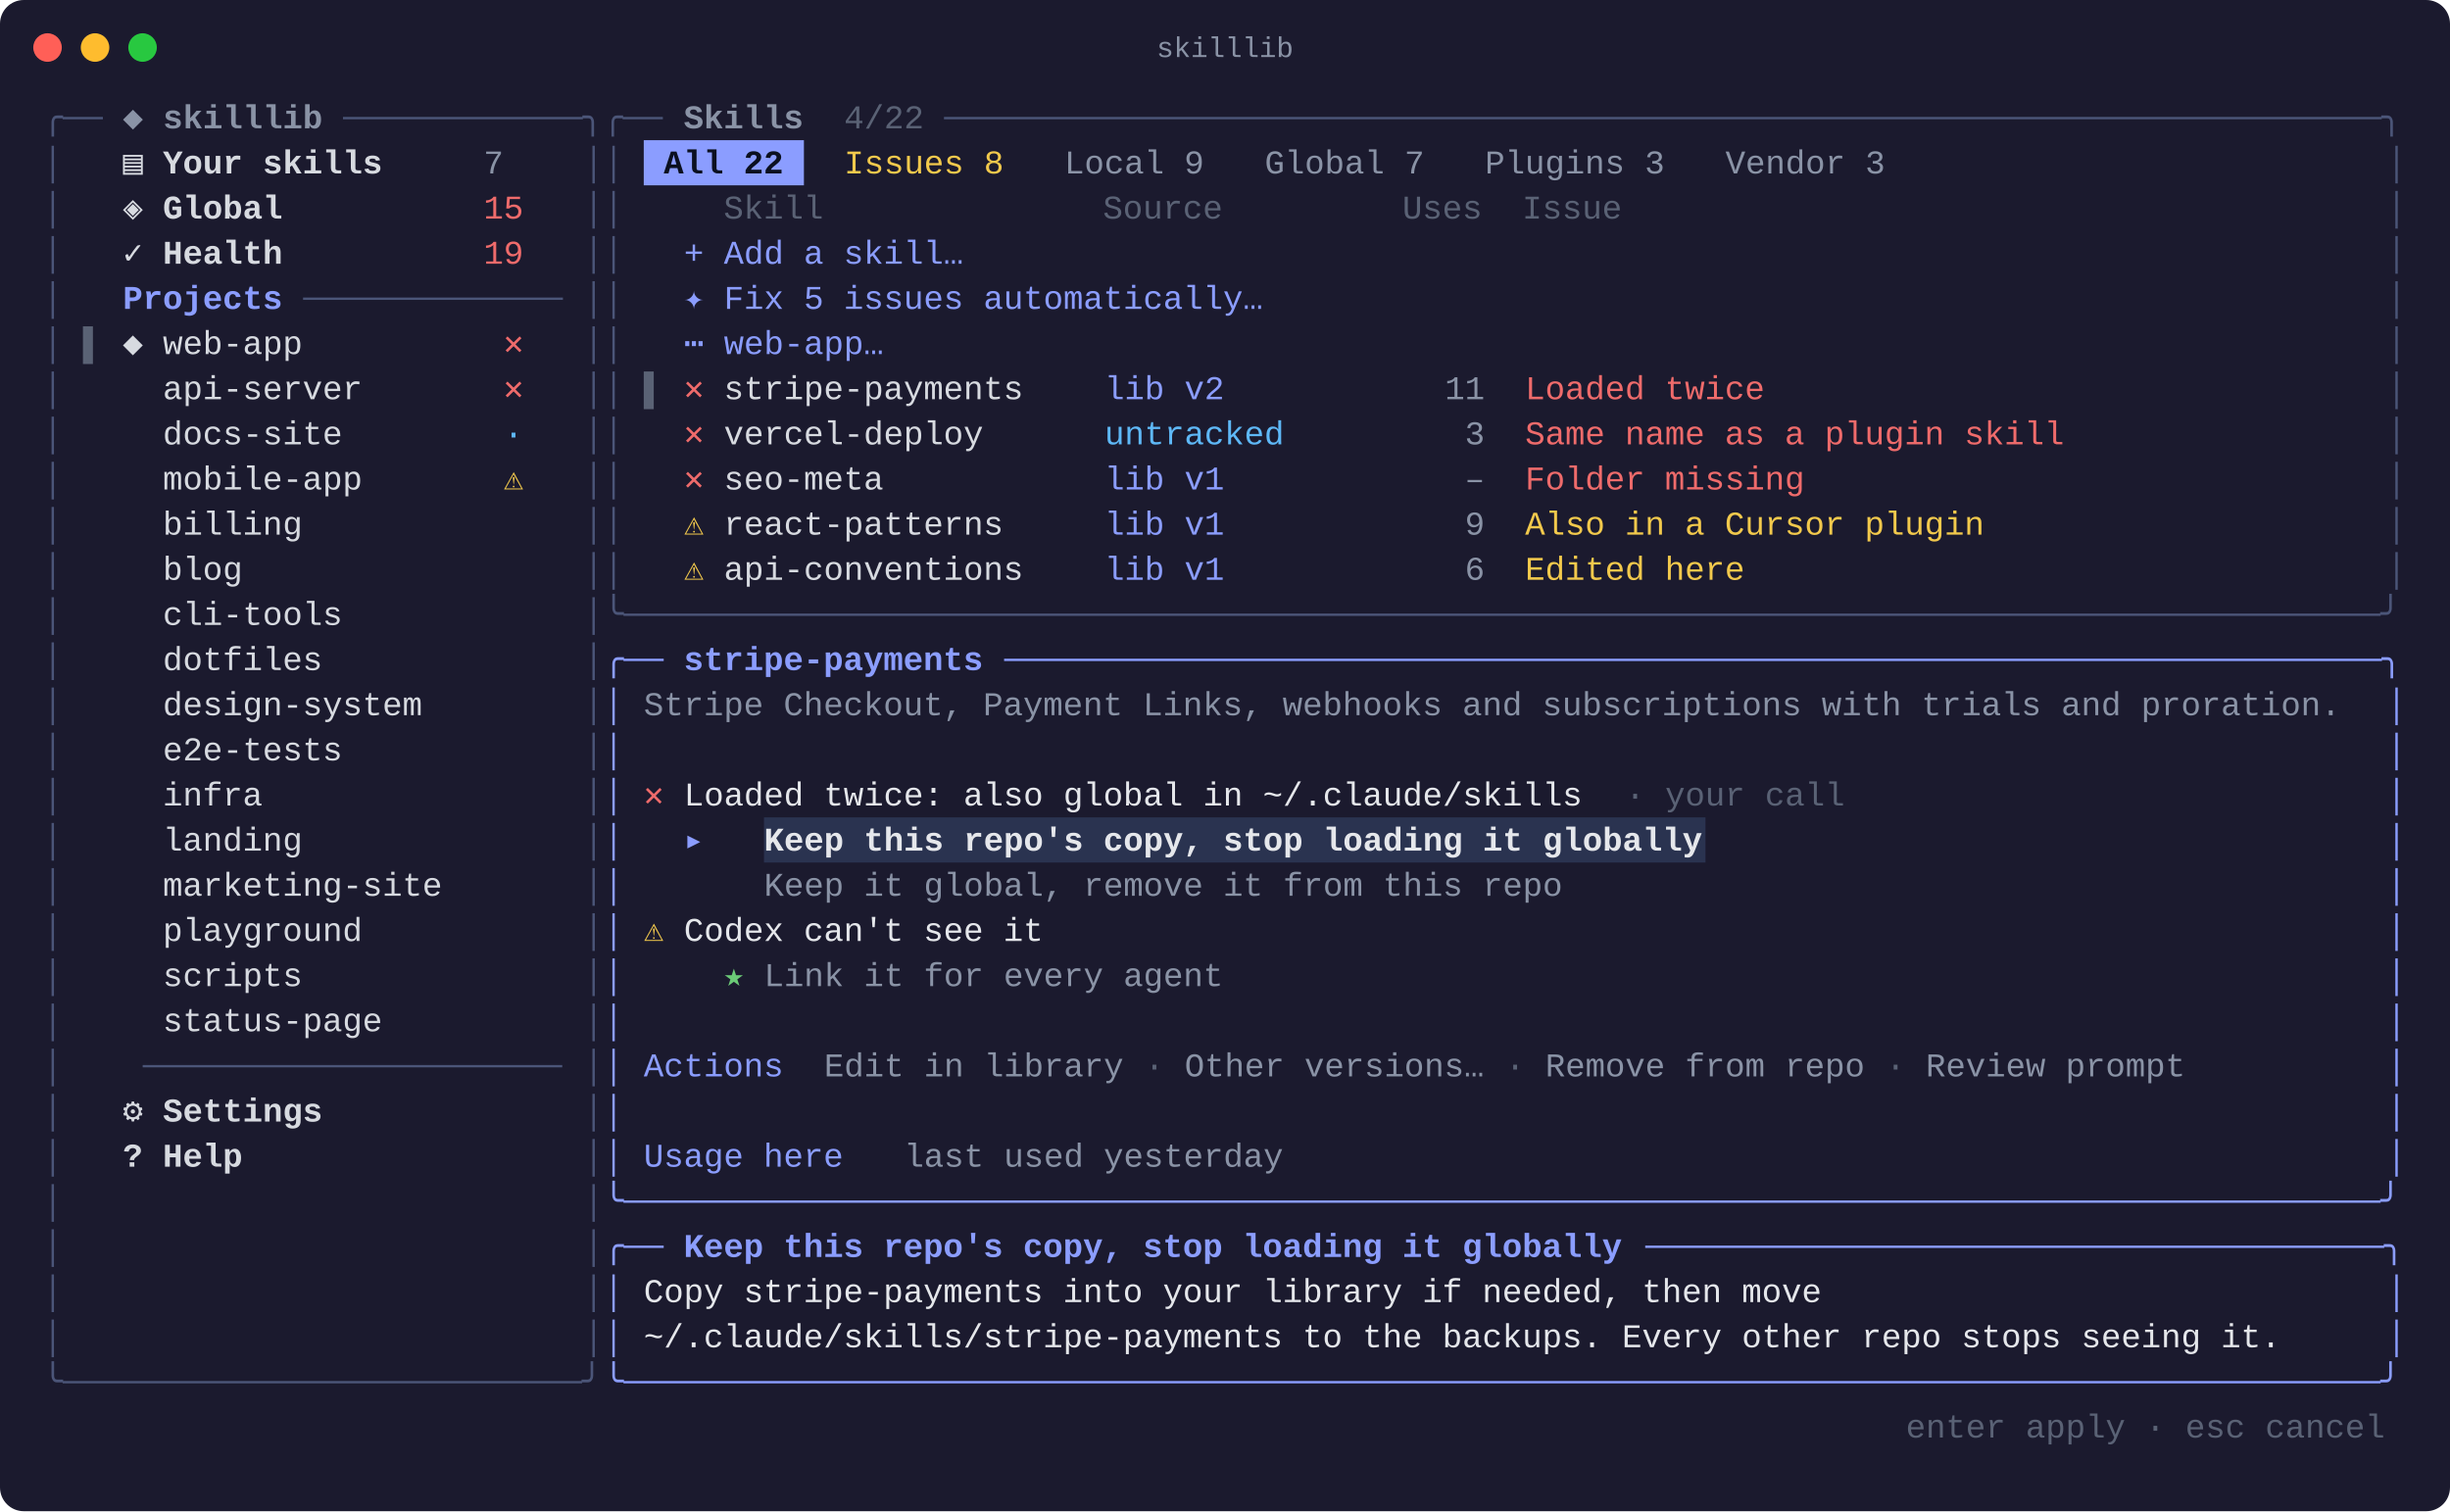
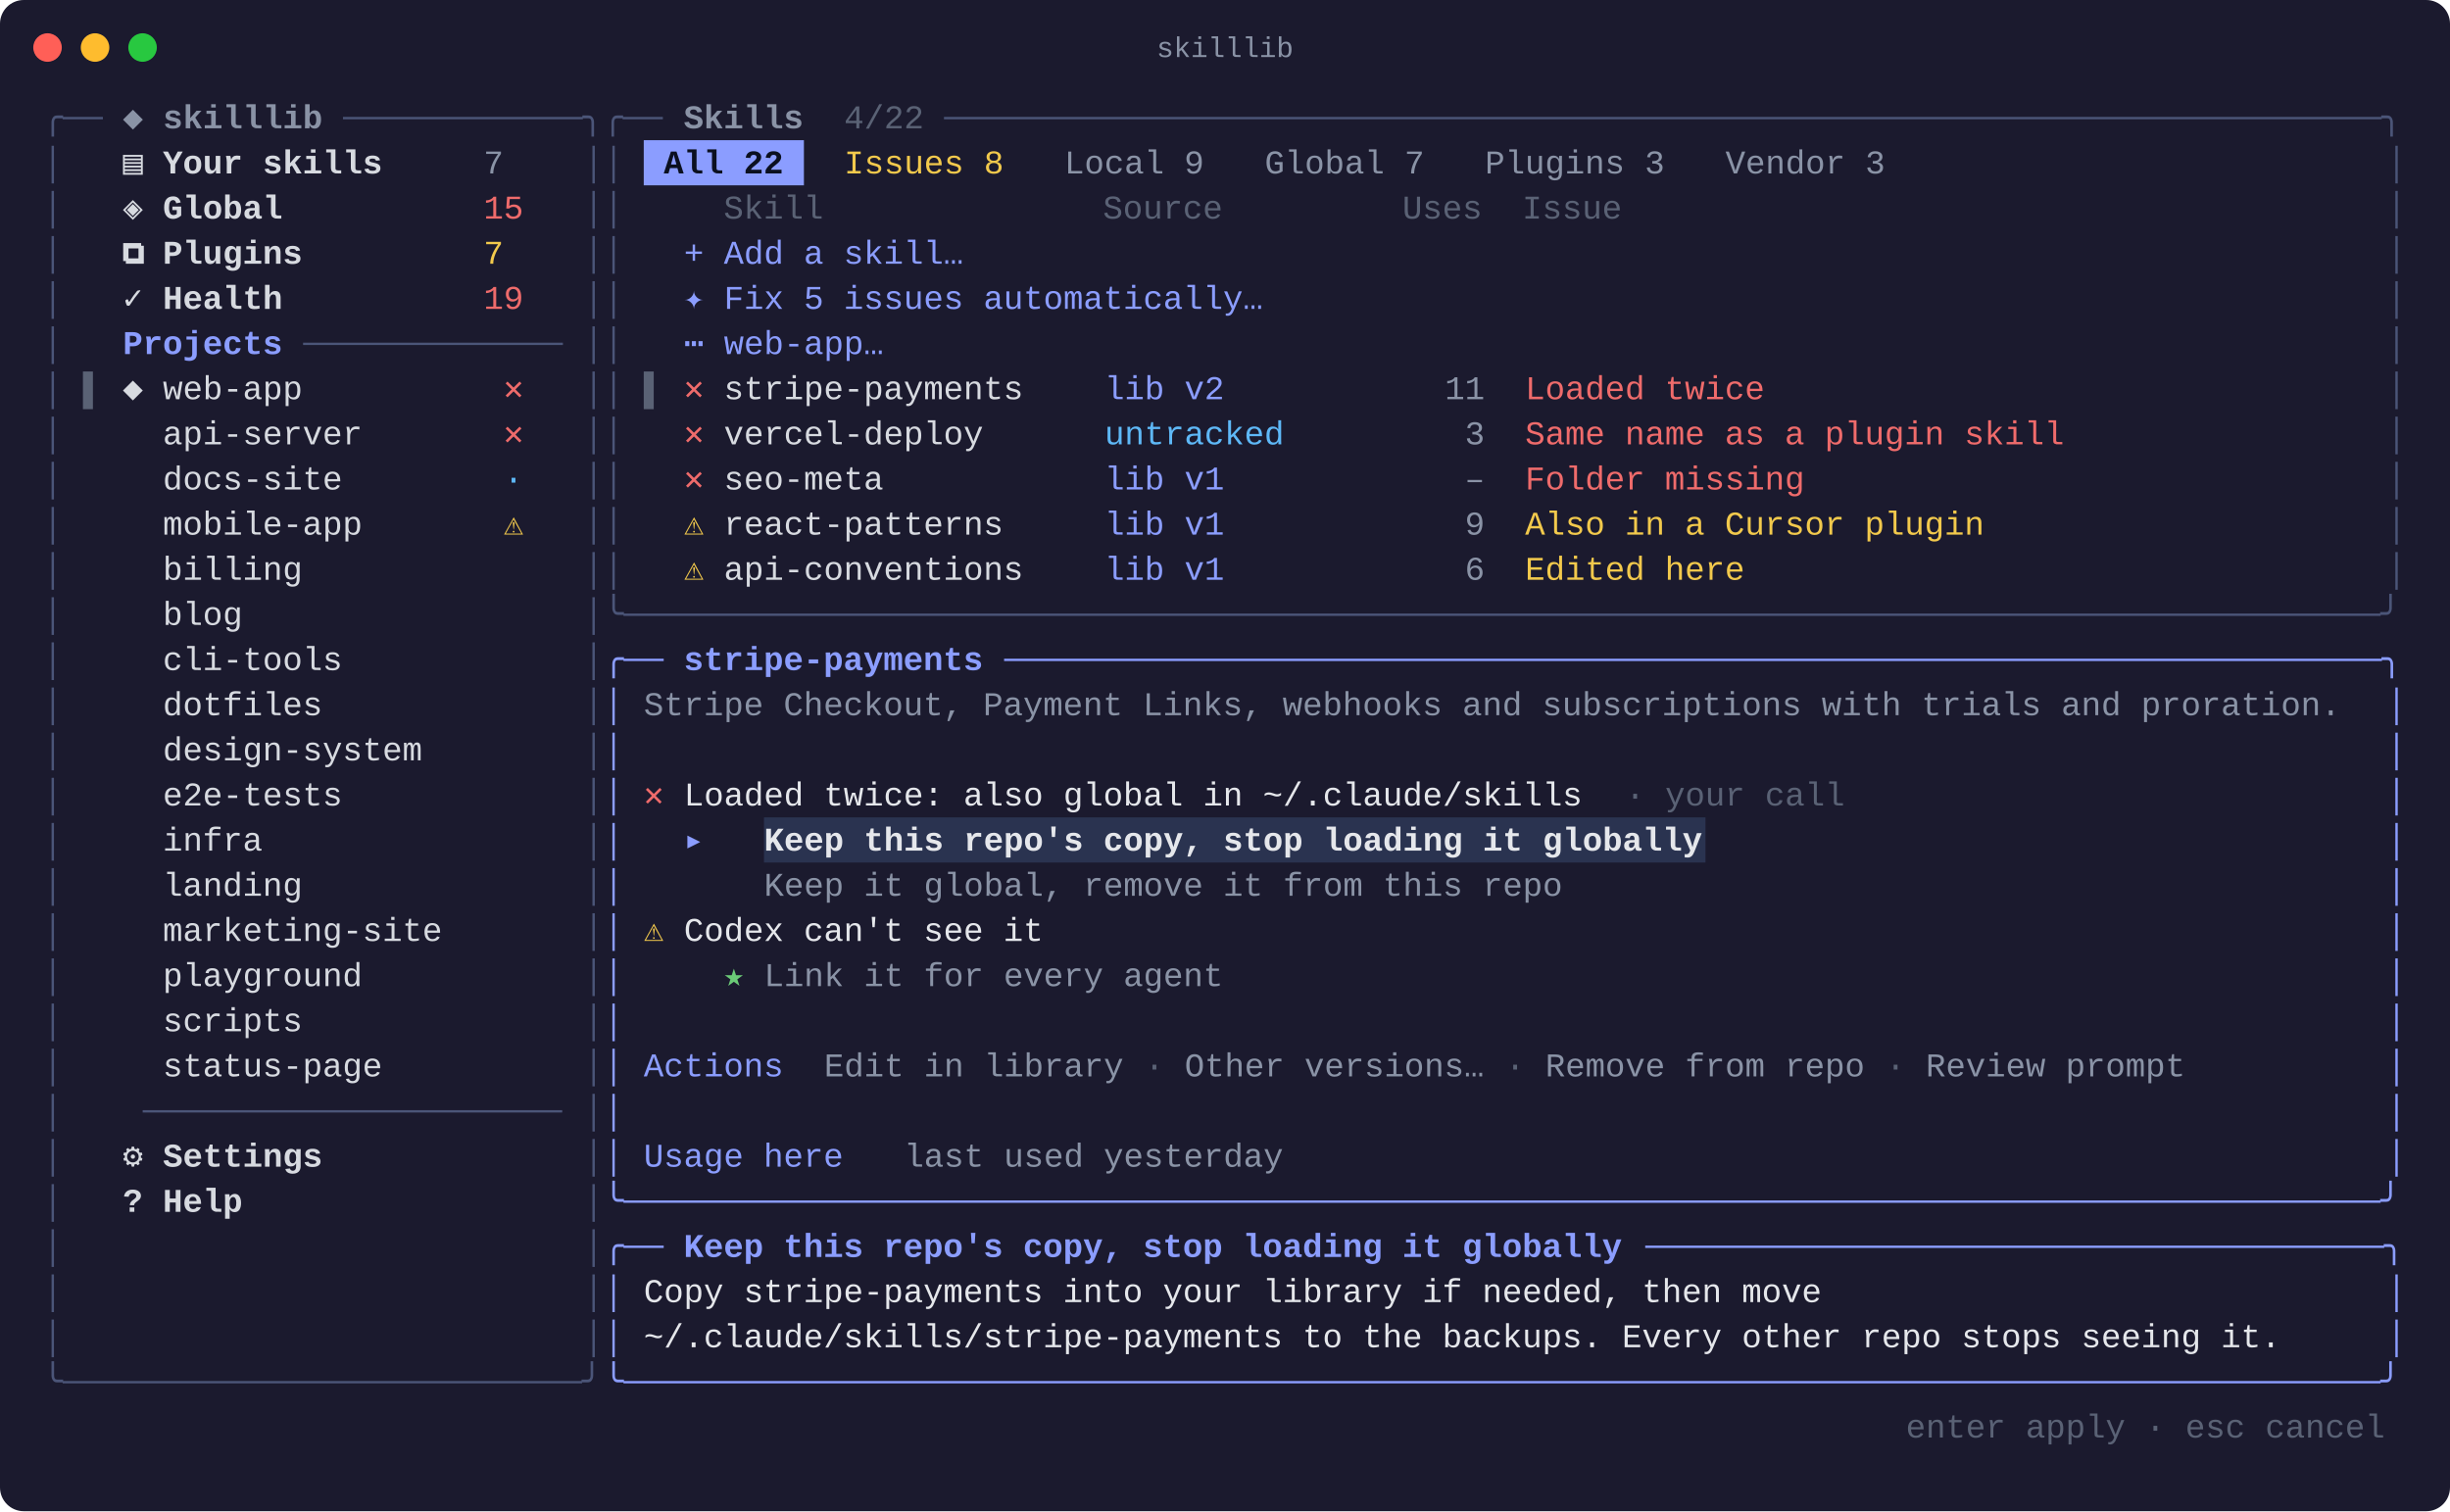
<svg xmlns="http://www.w3.org/2000/svg" width="1031" height="636" viewBox="0 0 1031 636" font-family="SFMono-Regular, Menlo, Consolas, 'Liberation Mono', monospace" font-size="14">
  <rect width="1031" height="636" rx="10" fill="#1b1a2e" />
  <circle cx="20" cy="20" r="6" fill="#ff5f57" />
  <circle cx="40" cy="20" r="6" fill="#febc2e" />
  <circle cx="60" cy="20" r="6" fill="#28c840" />
  <text x="515.5" y="24" fill="#8a93a6" font-size="12" text-anchor="middle">skilllib</text>
  <text x="18.0" y="54.0" fill="#4b5578" xml:space="preserve" textLength="25.3" lengthAdjust="spacingAndGlyphs">╭──</text>
  <text x="43.3" y="54.0" fill="#8a93a6" font-weight="bold" xml:space="preserve" textLength="101.2" lengthAdjust="spacingAndGlyphs"> ◆ skilllib </text>
  <text x="144.4" y="54.0" fill="#4b5578" xml:space="preserve" textLength="134.9" lengthAdjust="spacingAndGlyphs">────────────╮╭──</text>
  <text x="279.3" y="54.0" fill="#8a93a6" font-weight="bold" xml:space="preserve" textLength="67.4" lengthAdjust="spacingAndGlyphs"> Skills </text>
  <text x="346.8" y="54.0" fill="#5a6275" xml:space="preserve" textLength="50.6" lengthAdjust="spacingAndGlyphs"> 4/22 </text>
  <text x="397.3" y="54.0" fill="#4b5578" xml:space="preserve" textLength="615.4" lengthAdjust="spacingAndGlyphs">────────────────────────────────────────────────────────────────────────╮</text>
  <text x="18.0" y="73.0" fill="#4b5578" xml:space="preserve" textLength="8.4" lengthAdjust="spacingAndGlyphs">│</text>
  <text x="51.7" y="73.0" fill="#d7dae0" font-weight="bold" xml:space="preserve" textLength="151.7" lengthAdjust="spacingAndGlyphs">▤ Your skills     </text>
  <text x="203.5" y="73.0" fill="#8a93a6" xml:space="preserve" textLength="33.7" lengthAdjust="spacingAndGlyphs">7   </text>
  <text x="245.6" y="73.0" fill="#4b5578" xml:space="preserve" textLength="16.9" lengthAdjust="spacingAndGlyphs">││</text>
  <rect x="270.9" y="59.0" width="67.4" height="19" fill="#8b9dff" />
  <text x="270.9" y="73.0" fill="#0b1020" font-weight="bold" xml:space="preserve" textLength="67.4" lengthAdjust="spacingAndGlyphs"> All 22 </text>
  <text x="346.8" y="73.0" fill="#f2c94c" xml:space="preserve" textLength="84.3" lengthAdjust="spacingAndGlyphs"> Issues 8 </text>
  <text x="439.5" y="73.0" fill="#8a93a6" xml:space="preserve" textLength="75.9" lengthAdjust="spacingAndGlyphs"> Local 9 </text>
  <text x="523.8" y="73.0" fill="#8a93a6" xml:space="preserve" textLength="84.3" lengthAdjust="spacingAndGlyphs"> Global 7 </text>
  <text x="616.5" y="73.0" fill="#8a93a6" xml:space="preserve" textLength="92.7" lengthAdjust="spacingAndGlyphs"> Plugins 3 </text>
  <text x="717.7" y="73.0" fill="#8a93a6" xml:space="preserve" textLength="84.3" lengthAdjust="spacingAndGlyphs"> Vendor 3 </text>
  <text x="1004.3" y="73.0" fill="#4b5578" xml:space="preserve" textLength="8.4" lengthAdjust="spacingAndGlyphs">│</text>
  <text x="18.0" y="92.0" fill="#4b5578" xml:space="preserve" textLength="8.4" lengthAdjust="spacingAndGlyphs">│</text>
  <text x="51.7" y="92.0" fill="#d7dae0" font-weight="bold" xml:space="preserve" textLength="151.7" lengthAdjust="spacingAndGlyphs">◈ Global          </text>
  <text x="203.5" y="92.0" fill="#ef6b6b" xml:space="preserve" textLength="33.7" lengthAdjust="spacingAndGlyphs">15  </text>
  <text x="245.6" y="92.0" fill="#4b5578" xml:space="preserve" textLength="16.9" lengthAdjust="spacingAndGlyphs">││</text>
  <text x="270.9" y="92.0" fill="#5a6275" xml:space="preserve" textLength="725.0" lengthAdjust="spacingAndGlyphs">    Skill              Source         Uses  Issue                                     </text>
  <text x="1004.3" y="92.0" fill="#4b5578" xml:space="preserve" textLength="8.4" lengthAdjust="spacingAndGlyphs">│</text>
  <text x="18.0" y="111.0" fill="#4b5578" xml:space="preserve" textLength="8.4" lengthAdjust="spacingAndGlyphs">│</text>
-   <text x="51.7" y="111.0" fill="#d7dae0" font-weight="bold" xml:space="preserve" textLength="151.7" lengthAdjust="spacingAndGlyphs">✓ Health          </text>
-   <text x="203.5" y="111.0" fill="#ef6b6b" xml:space="preserve" textLength="33.7" lengthAdjust="spacingAndGlyphs">19  </text>
+   <text x="51.7" y="111.0" fill="#d7dae0" font-weight="bold" xml:space="preserve" textLength="151.7" lengthAdjust="spacingAndGlyphs">⧉ Plugins         </text>
+   <text x="203.5" y="111.0" fill="#f2c94c" xml:space="preserve" textLength="33.7" lengthAdjust="spacingAndGlyphs">7   </text>
  <text x="245.6" y="111.0" fill="#4b5578" xml:space="preserve" textLength="16.9" lengthAdjust="spacingAndGlyphs">││</text>
  <text x="287.8" y="111.0" fill="#8b9dff" xml:space="preserve" textLength="708.1" lengthAdjust="spacingAndGlyphs">+ Add a skill…                                                                      </text>
  <text x="1004.3" y="111.0" fill="#4b5578" xml:space="preserve" textLength="8.4" lengthAdjust="spacingAndGlyphs">│</text>
  <text x="18.0" y="130.0" fill="#4b5578" xml:space="preserve" textLength="8.4" lengthAdjust="spacingAndGlyphs">│</text>
-   <text x="34.9" y="130.0" fill="#8b9dff" font-weight="bold" xml:space="preserve" textLength="92.7" lengthAdjust="spacingAndGlyphs">  Projects </text>
-   <text x="127.6" y="130.0" fill="#4b5578" xml:space="preserve" textLength="109.6" lengthAdjust="spacingAndGlyphs">─────────────</text>
+   <text x="51.7" y="130.0" fill="#d7dae0" font-weight="bold" xml:space="preserve" textLength="151.7" lengthAdjust="spacingAndGlyphs">✓ Health          </text>
+   <text x="203.5" y="130.0" fill="#ef6b6b" xml:space="preserve" textLength="33.7" lengthAdjust="spacingAndGlyphs">19  </text>
  <text x="245.6" y="130.0" fill="#4b5578" xml:space="preserve" textLength="16.9" lengthAdjust="spacingAndGlyphs">││</text>
  <text x="287.8" y="130.0" fill="#8b9dff" xml:space="preserve" textLength="708.1" lengthAdjust="spacingAndGlyphs">✦ Fix 5 issues automatically…                                                       </text>
  <text x="1004.3" y="130.0" fill="#4b5578" xml:space="preserve" textLength="8.4" lengthAdjust="spacingAndGlyphs">│</text>
  <text x="18.0" y="149.0" fill="#4b5578" xml:space="preserve" textLength="8.4" lengthAdjust="spacingAndGlyphs">│</text>
-   <text x="34.9" y="149.0" fill="#5a6275" xml:space="preserve" textLength="16.9" lengthAdjust="spacingAndGlyphs">▌ </text>
-   <text x="51.7" y="149.0" fill="#d7dae0" xml:space="preserve" textLength="160.2" lengthAdjust="spacingAndGlyphs">◆ web-app          </text>
-   <text x="211.9" y="149.0" fill="#ef6b6b" xml:space="preserve" textLength="25.3" lengthAdjust="spacingAndGlyphs">✕  </text>
+   <text x="34.9" y="149.0" fill="#8b9dff" font-weight="bold" xml:space="preserve" textLength="92.7" lengthAdjust="spacingAndGlyphs">  Projects </text>
+   <text x="127.6" y="149.0" fill="#4b5578" xml:space="preserve" textLength="109.6" lengthAdjust="spacingAndGlyphs">─────────────</text>
  <text x="245.6" y="149.0" fill="#4b5578" xml:space="preserve" textLength="16.9" lengthAdjust="spacingAndGlyphs">││</text>
  <text x="287.8" y="149.0" fill="#8b9dff" xml:space="preserve" textLength="708.1" lengthAdjust="spacingAndGlyphs">⋯ web-app…                                                                          </text>
  <text x="1004.3" y="149.0" fill="#4b5578" xml:space="preserve" textLength="8.4" lengthAdjust="spacingAndGlyphs">│</text>
  <text x="18.0" y="168.0" fill="#4b5578" xml:space="preserve" textLength="8.4" lengthAdjust="spacingAndGlyphs">│</text>
-   <text x="51.7" y="168.0" fill="#d7dae0" xml:space="preserve" textLength="160.2" lengthAdjust="spacingAndGlyphs">  api-server       </text>
+   <text x="34.9" y="168.0" fill="#5a6275" xml:space="preserve" textLength="16.9" lengthAdjust="spacingAndGlyphs">▌ </text>
+   <text x="51.7" y="168.0" fill="#d7dae0" xml:space="preserve" textLength="160.2" lengthAdjust="spacingAndGlyphs">◆ web-app          </text>
  <text x="211.9" y="168.0" fill="#ef6b6b" xml:space="preserve" textLength="25.3" lengthAdjust="spacingAndGlyphs">✕  </text>
  <text x="245.6" y="168.0" fill="#4b5578" xml:space="preserve" textLength="16.9" lengthAdjust="spacingAndGlyphs">││</text>
  <text x="270.9" y="168.0" fill="#5a6275" xml:space="preserve" textLength="16.9" lengthAdjust="spacingAndGlyphs">▌ </text>
  <text x="287.8" y="168.0" fill="#ef6b6b" xml:space="preserve" textLength="16.9" lengthAdjust="spacingAndGlyphs">✕ </text>
  <text x="304.6" y="168.0" fill="#d7dae0" xml:space="preserve" textLength="160.2" lengthAdjust="spacingAndGlyphs">stripe-payments    </text>
  <text x="464.8" y="168.0" fill="#8b9dff" xml:space="preserve" textLength="118.0" lengthAdjust="spacingAndGlyphs">lib v2        </text>
  <text x="582.8" y="168.0" fill="#8a93a6" xml:space="preserve" textLength="50.6" lengthAdjust="spacingAndGlyphs">   11 </text>
  <text x="633.4" y="168.0" fill="#ef6b6b" xml:space="preserve" textLength="362.5" lengthAdjust="spacingAndGlyphs"> Loaded twice                              </text>
  <text x="1004.3" y="168.0" fill="#4b5578" xml:space="preserve" textLength="8.4" lengthAdjust="spacingAndGlyphs">│</text>
  <text x="18.0" y="187.0" fill="#4b5578" xml:space="preserve" textLength="8.4" lengthAdjust="spacingAndGlyphs">│</text>
-   <text x="51.7" y="187.0" fill="#d7dae0" xml:space="preserve" textLength="160.2" lengthAdjust="spacingAndGlyphs">  docs-site        </text>
-   <text x="211.9" y="187.0" fill="#5eb8f7" xml:space="preserve" textLength="25.3" lengthAdjust="spacingAndGlyphs">·  </text>
+   <text x="51.7" y="187.0" fill="#d7dae0" xml:space="preserve" textLength="160.2" lengthAdjust="spacingAndGlyphs">  api-server       </text>
+   <text x="211.9" y="187.0" fill="#ef6b6b" xml:space="preserve" textLength="25.3" lengthAdjust="spacingAndGlyphs">✕  </text>
  <text x="245.6" y="187.0" fill="#4b5578" xml:space="preserve" textLength="16.9" lengthAdjust="spacingAndGlyphs">││</text>
  <text x="287.8" y="187.0" fill="#ef6b6b" xml:space="preserve" textLength="16.9" lengthAdjust="spacingAndGlyphs">✕ </text>
  <text x="304.6" y="187.0" fill="#d7dae0" xml:space="preserve" textLength="160.2" lengthAdjust="spacingAndGlyphs">vercel-deploy      </text>
  <text x="464.8" y="187.0" fill="#5eb8f7" xml:space="preserve" textLength="118.0" lengthAdjust="spacingAndGlyphs">untracked     </text>
  <text x="582.8" y="187.0" fill="#8a93a6" xml:space="preserve" textLength="50.6" lengthAdjust="spacingAndGlyphs">    3 </text>
  <text x="633.4" y="187.0" fill="#ef6b6b" xml:space="preserve" textLength="362.5" lengthAdjust="spacingAndGlyphs"> Same name as a plugin skill               </text>
  <text x="1004.3" y="187.0" fill="#4b5578" xml:space="preserve" textLength="8.4" lengthAdjust="spacingAndGlyphs">│</text>
  <text x="18.0" y="206.0" fill="#4b5578" xml:space="preserve" textLength="8.4" lengthAdjust="spacingAndGlyphs">│</text>
-   <text x="51.7" y="206.0" fill="#d7dae0" xml:space="preserve" textLength="160.2" lengthAdjust="spacingAndGlyphs">  mobile-app       </text>
-   <text x="211.9" y="206.0" fill="#f2c94c" xml:space="preserve" textLength="25.3" lengthAdjust="spacingAndGlyphs">⚠  </text>
+   <text x="51.7" y="206.0" fill="#d7dae0" xml:space="preserve" textLength="160.2" lengthAdjust="spacingAndGlyphs">  docs-site        </text>
+   <text x="211.9" y="206.0" fill="#5eb8f7" xml:space="preserve" textLength="25.3" lengthAdjust="spacingAndGlyphs">·  </text>
  <text x="245.6" y="206.0" fill="#4b5578" xml:space="preserve" textLength="16.9" lengthAdjust="spacingAndGlyphs">││</text>
  <text x="287.8" y="206.0" fill="#ef6b6b" xml:space="preserve" textLength="16.9" lengthAdjust="spacingAndGlyphs">✕ </text>
  <text x="304.6" y="206.0" fill="#d7dae0" xml:space="preserve" textLength="160.2" lengthAdjust="spacingAndGlyphs">seo-meta           </text>
  <text x="464.8" y="206.0" fill="#8b9dff" xml:space="preserve" textLength="118.0" lengthAdjust="spacingAndGlyphs">lib v1        </text>
  <text x="582.8" y="206.0" fill="#8a93a6" xml:space="preserve" textLength="50.6" lengthAdjust="spacingAndGlyphs">    – </text>
  <text x="633.4" y="206.0" fill="#ef6b6b" xml:space="preserve" textLength="362.5" lengthAdjust="spacingAndGlyphs"> Folder missing                            </text>
  <text x="1004.3" y="206.0" fill="#4b5578" xml:space="preserve" textLength="8.4" lengthAdjust="spacingAndGlyphs">│</text>
  <text x="18.0" y="225.0" fill="#4b5578" xml:space="preserve" textLength="8.4" lengthAdjust="spacingAndGlyphs">│</text>
-   <text x="51.7" y="225.0" fill="#d7dae0" xml:space="preserve" textLength="193.9" lengthAdjust="spacingAndGlyphs">  billing              </text>
+   <text x="51.7" y="225.0" fill="#d7dae0" xml:space="preserve" textLength="160.2" lengthAdjust="spacingAndGlyphs">  mobile-app       </text>
+   <text x="211.9" y="225.0" fill="#f2c94c" xml:space="preserve" textLength="25.3" lengthAdjust="spacingAndGlyphs">⚠  </text>
  <text x="245.6" y="225.0" fill="#4b5578" xml:space="preserve" textLength="16.9" lengthAdjust="spacingAndGlyphs">││</text>
  <text x="287.8" y="225.0" fill="#f2c94c" xml:space="preserve" textLength="16.9" lengthAdjust="spacingAndGlyphs">⚠ </text>
  <text x="304.6" y="225.0" fill="#d7dae0" xml:space="preserve" textLength="160.2" lengthAdjust="spacingAndGlyphs">react-patterns     </text>
  <text x="464.8" y="225.0" fill="#8b9dff" xml:space="preserve" textLength="118.0" lengthAdjust="spacingAndGlyphs">lib v1        </text>
  <text x="582.8" y="225.0" fill="#8a93a6" xml:space="preserve" textLength="50.6" lengthAdjust="spacingAndGlyphs">    9 </text>
  <text x="633.4" y="225.0" fill="#f2c94c" xml:space="preserve" textLength="362.5" lengthAdjust="spacingAndGlyphs"> Also in a Cursor plugin                   </text>
  <text x="1004.3" y="225.0" fill="#4b5578" xml:space="preserve" textLength="8.4" lengthAdjust="spacingAndGlyphs">│</text>
  <text x="18.0" y="244.0" fill="#4b5578" xml:space="preserve" textLength="8.4" lengthAdjust="spacingAndGlyphs">│</text>
-   <text x="51.7" y="244.0" fill="#d7dae0" xml:space="preserve" textLength="193.9" lengthAdjust="spacingAndGlyphs">  blog                 </text>
+   <text x="51.7" y="244.0" fill="#d7dae0" xml:space="preserve" textLength="193.9" lengthAdjust="spacingAndGlyphs">  billing              </text>
  <text x="245.6" y="244.0" fill="#4b5578" xml:space="preserve" textLength="16.9" lengthAdjust="spacingAndGlyphs">││</text>
  <text x="287.8" y="244.0" fill="#f2c94c" xml:space="preserve" textLength="16.9" lengthAdjust="spacingAndGlyphs">⚠ </text>
  <text x="304.6" y="244.0" fill="#d7dae0" xml:space="preserve" textLength="160.2" lengthAdjust="spacingAndGlyphs">api-conventions    </text>
  <text x="464.8" y="244.0" fill="#8b9dff" xml:space="preserve" textLength="118.0" lengthAdjust="spacingAndGlyphs">lib v1        </text>
  <text x="582.8" y="244.0" fill="#8a93a6" xml:space="preserve" textLength="50.6" lengthAdjust="spacingAndGlyphs">    6 </text>
  <text x="633.4" y="244.0" fill="#f2c94c" xml:space="preserve" textLength="362.5" lengthAdjust="spacingAndGlyphs"> Edited here                               </text>
  <text x="1004.3" y="244.0" fill="#4b5578" xml:space="preserve" textLength="8.4" lengthAdjust="spacingAndGlyphs">│</text>
  <text x="18.0" y="263.0" fill="#4b5578" xml:space="preserve" textLength="8.4" lengthAdjust="spacingAndGlyphs">│</text>
-   <text x="51.7" y="263.0" fill="#d7dae0" xml:space="preserve" textLength="193.9" lengthAdjust="spacingAndGlyphs">  cli-tools            </text>
+   <text x="51.7" y="263.0" fill="#d7dae0" xml:space="preserve" textLength="193.9" lengthAdjust="spacingAndGlyphs">  blog                 </text>
  <text x="245.6" y="263.0" fill="#4b5578" xml:space="preserve" textLength="767.1" lengthAdjust="spacingAndGlyphs">│╰────────────────────────────────────────────────────────────────────────────────────────╯</text>
  <text x="18.0" y="282.0" fill="#4b5578" xml:space="preserve" textLength="8.4" lengthAdjust="spacingAndGlyphs">│</text>
-   <text x="51.7" y="282.0" fill="#d7dae0" xml:space="preserve" textLength="193.9" lengthAdjust="spacingAndGlyphs">  dotfiles             </text>
+   <text x="51.7" y="282.0" fill="#d7dae0" xml:space="preserve" textLength="193.9" lengthAdjust="spacingAndGlyphs">  cli-tools            </text>
  <text x="245.6" y="282.0" fill="#4b5578" xml:space="preserve" textLength="8.4" lengthAdjust="spacingAndGlyphs">│</text>
  <text x="254.0" y="282.0" fill="#8b9dff" xml:space="preserve" textLength="25.3" lengthAdjust="spacingAndGlyphs">╭──</text>
  <text x="279.3" y="282.0" fill="#8b9dff" font-weight="bold" xml:space="preserve" textLength="143.3" lengthAdjust="spacingAndGlyphs"> stripe-payments </text>
  <text x="422.6" y="282.0" fill="#8b9dff" xml:space="preserve" textLength="590.1" lengthAdjust="spacingAndGlyphs">─────────────────────────────────────────────────────────────────────╮</text>
  <text x="18.0" y="301.0" fill="#4b5578" xml:space="preserve" textLength="8.4" lengthAdjust="spacingAndGlyphs">│</text>
-   <text x="51.7" y="301.0" fill="#d7dae0" xml:space="preserve" textLength="193.9" lengthAdjust="spacingAndGlyphs">  design-system        </text>
+   <text x="51.7" y="301.0" fill="#d7dae0" xml:space="preserve" textLength="193.9" lengthAdjust="spacingAndGlyphs">  dotfiles             </text>
  <text x="245.6" y="301.0" fill="#4b5578" xml:space="preserve" textLength="8.4" lengthAdjust="spacingAndGlyphs">│</text>
  <text x="254.0" y="301.0" fill="#8b9dff" xml:space="preserve" textLength="8.4" lengthAdjust="spacingAndGlyphs">│</text>
  <text x="270.9" y="301.0" fill="#8a93a6" xml:space="preserve" textLength="716.5" lengthAdjust="spacingAndGlyphs">Stripe Checkout, Payment Links, webhooks and subscriptions with trials and proration.</text>
  <text x="1004.3" y="301.0" fill="#8b9dff" xml:space="preserve" textLength="8.4" lengthAdjust="spacingAndGlyphs">│</text>
  <text x="18.0" y="320.0" fill="#4b5578" xml:space="preserve" textLength="8.4" lengthAdjust="spacingAndGlyphs">│</text>
-   <text x="51.7" y="320.0" fill="#d7dae0" xml:space="preserve" textLength="193.9" lengthAdjust="spacingAndGlyphs">  e2e-tests            </text>
+   <text x="51.7" y="320.0" fill="#d7dae0" xml:space="preserve" textLength="193.9" lengthAdjust="spacingAndGlyphs">  design-system        </text>
  <text x="245.6" y="320.0" fill="#4b5578" xml:space="preserve" textLength="8.4" lengthAdjust="spacingAndGlyphs">│</text>
  <text x="254.0" y="320.0" fill="#8b9dff" xml:space="preserve" textLength="8.4" lengthAdjust="spacingAndGlyphs">│</text>
  <text x="1004.3" y="320.0" fill="#8b9dff" xml:space="preserve" textLength="8.4" lengthAdjust="spacingAndGlyphs">│</text>
  <text x="18.0" y="339.0" fill="#4b5578" xml:space="preserve" textLength="8.4" lengthAdjust="spacingAndGlyphs">│</text>
-   <text x="51.7" y="339.0" fill="#d7dae0" xml:space="preserve" textLength="193.9" lengthAdjust="spacingAndGlyphs">  infra                </text>
+   <text x="51.7" y="339.0" fill="#d7dae0" xml:space="preserve" textLength="193.9" lengthAdjust="spacingAndGlyphs">  e2e-tests            </text>
  <text x="245.6" y="339.0" fill="#4b5578" xml:space="preserve" textLength="8.4" lengthAdjust="spacingAndGlyphs">│</text>
  <text x="254.0" y="339.0" fill="#8b9dff" xml:space="preserve" textLength="8.4" lengthAdjust="spacingAndGlyphs">│</text>
  <text x="270.9" y="339.0" fill="#ef6b6b" xml:space="preserve" textLength="16.9" lengthAdjust="spacingAndGlyphs">✕ </text>
  <text x="287.8" y="339.0" fill="#e5e7eb" xml:space="preserve" textLength="379.3" lengthAdjust="spacingAndGlyphs">Loaded twice: also global in ~/.claude/skills</text>
  <text x="667.1" y="339.0" fill="#5a6275" xml:space="preserve" textLength="109.6" lengthAdjust="spacingAndGlyphs">  · your call</text>
  <text x="1004.3" y="339.0" fill="#8b9dff" xml:space="preserve" textLength="8.4" lengthAdjust="spacingAndGlyphs">│</text>
  <text x="18.0" y="358.0" fill="#4b5578" xml:space="preserve" textLength="8.4" lengthAdjust="spacingAndGlyphs">│</text>
-   <text x="51.7" y="358.0" fill="#d7dae0" xml:space="preserve" textLength="193.9" lengthAdjust="spacingAndGlyphs">  landing              </text>
+   <text x="51.7" y="358.0" fill="#d7dae0" xml:space="preserve" textLength="193.9" lengthAdjust="spacingAndGlyphs">  infra                </text>
  <text x="245.6" y="358.0" fill="#4b5578" xml:space="preserve" textLength="8.4" lengthAdjust="spacingAndGlyphs">│</text>
  <text x="254.0" y="358.0" fill="#8b9dff" xml:space="preserve" textLength="8.4" lengthAdjust="spacingAndGlyphs">│</text>
  <text x="270.9" y="358.0" fill="#8b9dff" xml:space="preserve" textLength="33.7" lengthAdjust="spacingAndGlyphs">  ▸ </text>
  <rect x="321.5" y="344.0" width="396.2" height="19" fill="#2a3350" />
  <text x="321.5" y="358.0" fill="#e5e7eb" font-weight="bold" xml:space="preserve" textLength="396.2" lengthAdjust="spacingAndGlyphs">Keep this repo's copy, stop loading it globally</text>
  <text x="1004.3" y="358.0" fill="#8b9dff" xml:space="preserve" textLength="8.4" lengthAdjust="spacingAndGlyphs">│</text>
  <text x="18.0" y="377.0" fill="#4b5578" xml:space="preserve" textLength="8.4" lengthAdjust="spacingAndGlyphs">│</text>
-   <text x="51.7" y="377.0" fill="#d7dae0" xml:space="preserve" textLength="193.9" lengthAdjust="spacingAndGlyphs">  marketing-site       </text>
+   <text x="51.7" y="377.0" fill="#d7dae0" xml:space="preserve" textLength="193.9" lengthAdjust="spacingAndGlyphs">  landing              </text>
  <text x="245.6" y="377.0" fill="#4b5578" xml:space="preserve" textLength="8.4" lengthAdjust="spacingAndGlyphs">│</text>
  <text x="254.0" y="377.0" fill="#8b9dff" xml:space="preserve" textLength="8.4" lengthAdjust="spacingAndGlyphs">│</text>
  <text x="321.5" y="377.0" fill="#8a93a6" xml:space="preserve" textLength="337.2" lengthAdjust="spacingAndGlyphs">Keep it global, remove it from this repo</text>
  <text x="1004.3" y="377.0" fill="#8b9dff" xml:space="preserve" textLength="8.4" lengthAdjust="spacingAndGlyphs">│</text>
  <text x="18.0" y="396.0" fill="#4b5578" xml:space="preserve" textLength="8.4" lengthAdjust="spacingAndGlyphs">│</text>
-   <text x="51.7" y="396.0" fill="#d7dae0" xml:space="preserve" textLength="193.9" lengthAdjust="spacingAndGlyphs">  playground           </text>
+   <text x="51.7" y="396.0" fill="#d7dae0" xml:space="preserve" textLength="193.9" lengthAdjust="spacingAndGlyphs">  marketing-site       </text>
  <text x="245.6" y="396.0" fill="#4b5578" xml:space="preserve" textLength="8.4" lengthAdjust="spacingAndGlyphs">│</text>
  <text x="254.0" y="396.0" fill="#8b9dff" xml:space="preserve" textLength="8.4" lengthAdjust="spacingAndGlyphs">│</text>
  <text x="270.9" y="396.0" fill="#f2c94c" xml:space="preserve" textLength="16.9" lengthAdjust="spacingAndGlyphs">⚠ </text>
  <text x="287.8" y="396.0" fill="#e5e7eb" xml:space="preserve" textLength="151.7" lengthAdjust="spacingAndGlyphs">Codex can't see it</text>
  <text x="1004.3" y="396.0" fill="#8b9dff" xml:space="preserve" textLength="8.4" lengthAdjust="spacingAndGlyphs">│</text>
  <text x="18.0" y="415.0" fill="#4b5578" xml:space="preserve" textLength="8.4" lengthAdjust="spacingAndGlyphs">│</text>
-   <text x="51.7" y="415.0" fill="#d7dae0" xml:space="preserve" textLength="193.9" lengthAdjust="spacingAndGlyphs">  scripts              </text>
+   <text x="51.7" y="415.0" fill="#d7dae0" xml:space="preserve" textLength="193.9" lengthAdjust="spacingAndGlyphs">  playground           </text>
  <text x="245.6" y="415.0" fill="#4b5578" xml:space="preserve" textLength="8.4" lengthAdjust="spacingAndGlyphs">│</text>
  <text x="254.0" y="415.0" fill="#8b9dff" xml:space="preserve" textLength="8.4" lengthAdjust="spacingAndGlyphs">│</text>
  <text x="304.6" y="415.0" fill="#6bcb77" xml:space="preserve" textLength="16.9" lengthAdjust="spacingAndGlyphs">★ </text>
  <text x="321.5" y="415.0" fill="#8a93a6" xml:space="preserve" textLength="193.9" lengthAdjust="spacingAndGlyphs">Link it for every agent</text>
  <text x="1004.3" y="415.0" fill="#8b9dff" xml:space="preserve" textLength="8.4" lengthAdjust="spacingAndGlyphs">│</text>
  <text x="18.0" y="434.0" fill="#4b5578" xml:space="preserve" textLength="8.4" lengthAdjust="spacingAndGlyphs">│</text>
-   <text x="51.7" y="434.0" fill="#d7dae0" xml:space="preserve" textLength="193.9" lengthAdjust="spacingAndGlyphs">  status-page          </text>
+   <text x="51.7" y="434.0" fill="#d7dae0" xml:space="preserve" textLength="193.9" lengthAdjust="spacingAndGlyphs">  scripts              </text>
  <text x="245.6" y="434.0" fill="#4b5578" xml:space="preserve" textLength="8.4" lengthAdjust="spacingAndGlyphs">│</text>
  <text x="254.0" y="434.0" fill="#8b9dff" xml:space="preserve" textLength="8.4" lengthAdjust="spacingAndGlyphs">│</text>
  <text x="1004.3" y="434.0" fill="#8b9dff" xml:space="preserve" textLength="8.4" lengthAdjust="spacingAndGlyphs">│</text>
  <text x="18.0" y="453.0" fill="#4b5578" xml:space="preserve" textLength="8.4" lengthAdjust="spacingAndGlyphs">│</text>
-   <text x="60.1" y="453.0" fill="#4b5578" xml:space="preserve" textLength="177.0" lengthAdjust="spacingAndGlyphs">─────────────────────</text>
+   <text x="51.7" y="453.0" fill="#d7dae0" xml:space="preserve" textLength="193.9" lengthAdjust="spacingAndGlyphs">  status-page          </text>
  <text x="245.6" y="453.0" fill="#4b5578" xml:space="preserve" textLength="8.4" lengthAdjust="spacingAndGlyphs">│</text>
  <text x="254.0" y="453.0" fill="#8b9dff" xml:space="preserve" textLength="8.4" lengthAdjust="spacingAndGlyphs">│</text>
  <text x="270.9" y="453.0" fill="#8b9dff" xml:space="preserve" textLength="75.9" lengthAdjust="spacingAndGlyphs">Actions  </text>
  <text x="346.8" y="453.0" fill="#8a93a6" xml:space="preserve" textLength="126.4" lengthAdjust="spacingAndGlyphs">Edit in library</text>
  <text x="473.2" y="453.0" fill="#5a6275" xml:space="preserve" textLength="25.3" lengthAdjust="spacingAndGlyphs"> · </text>
  <text x="498.5" y="453.0" fill="#8a93a6" xml:space="preserve" textLength="126.4" lengthAdjust="spacingAndGlyphs">Other versions…</text>
  <text x="625.0" y="453.0" fill="#5a6275" xml:space="preserve" textLength="25.3" lengthAdjust="spacingAndGlyphs"> · </text>
  <text x="650.3" y="453.0" fill="#8a93a6" xml:space="preserve" textLength="134.9" lengthAdjust="spacingAndGlyphs">Remove from repo</text>
  <text x="785.1" y="453.0" fill="#5a6275" xml:space="preserve" textLength="25.3" lengthAdjust="spacingAndGlyphs"> · </text>
  <text x="810.4" y="453.0" fill="#8a93a6" xml:space="preserve" textLength="109.6" lengthAdjust="spacingAndGlyphs">Review prompt</text>
  <text x="1004.3" y="453.0" fill="#8b9dff" xml:space="preserve" textLength="8.4" lengthAdjust="spacingAndGlyphs">│</text>
  <text x="18.0" y="472.0" fill="#4b5578" xml:space="preserve" textLength="8.4" lengthAdjust="spacingAndGlyphs">│</text>
-   <text x="51.7" y="472.0" fill="#d7dae0" font-weight="bold" xml:space="preserve" textLength="185.5" lengthAdjust="spacingAndGlyphs">⚙ Settings            </text>
+   <text x="60.1" y="472.0" fill="#4b5578" xml:space="preserve" textLength="177.0" lengthAdjust="spacingAndGlyphs">─────────────────────</text>
  <text x="245.6" y="472.0" fill="#4b5578" xml:space="preserve" textLength="8.4" lengthAdjust="spacingAndGlyphs">│</text>
  <text x="254.0" y="472.0" fill="#8b9dff" xml:space="preserve" textLength="8.4" lengthAdjust="spacingAndGlyphs">│</text>
  <text x="1004.3" y="472.0" fill="#8b9dff" xml:space="preserve" textLength="8.4" lengthAdjust="spacingAndGlyphs">│</text>
  <text x="18.0" y="491.0" fill="#4b5578" xml:space="preserve" textLength="8.4" lengthAdjust="spacingAndGlyphs">│</text>
-   <text x="51.7" y="491.0" fill="#d7dae0" font-weight="bold" xml:space="preserve" textLength="185.5" lengthAdjust="spacingAndGlyphs">? Help                </text>
+   <text x="51.7" y="491.0" fill="#d7dae0" font-weight="bold" xml:space="preserve" textLength="185.5" lengthAdjust="spacingAndGlyphs">⚙ Settings            </text>
  <text x="245.6" y="491.0" fill="#4b5578" xml:space="preserve" textLength="8.4" lengthAdjust="spacingAndGlyphs">│</text>
  <text x="254.0" y="491.0" fill="#8b9dff" xml:space="preserve" textLength="8.4" lengthAdjust="spacingAndGlyphs">│</text>
  <text x="270.9" y="491.0" fill="#8b9dff" xml:space="preserve" textLength="84.3" lengthAdjust="spacingAndGlyphs">Usage here</text>
  <text x="355.2" y="491.0" fill="#8a93a6" xml:space="preserve" textLength="185.5" lengthAdjust="spacingAndGlyphs">   last used yesterday</text>
  <text x="1004.3" y="491.0" fill="#8b9dff" xml:space="preserve" textLength="8.4" lengthAdjust="spacingAndGlyphs">│</text>
  <text x="18.0" y="510.0" fill="#4b5578" xml:space="preserve" textLength="8.4" lengthAdjust="spacingAndGlyphs">│</text>
+   <text x="51.7" y="510.0" fill="#d7dae0" font-weight="bold" xml:space="preserve" textLength="185.5" lengthAdjust="spacingAndGlyphs">? Help                </text>
  <text x="245.6" y="510.0" fill="#4b5578" xml:space="preserve" textLength="8.4" lengthAdjust="spacingAndGlyphs">│</text>
  <text x="254.0" y="510.0" fill="#8b9dff" xml:space="preserve" textLength="758.7" lengthAdjust="spacingAndGlyphs">╰────────────────────────────────────────────────────────────────────────────────────────╯</text>
  <text x="18.0" y="529.0" fill="#4b5578" xml:space="preserve" textLength="8.4" lengthAdjust="spacingAndGlyphs">│</text>
  <text x="245.6" y="529.0" fill="#4b5578" xml:space="preserve" textLength="8.4" lengthAdjust="spacingAndGlyphs">│</text>
  <text x="254.0" y="529.0" fill="#8b9dff" xml:space="preserve" textLength="25.3" lengthAdjust="spacingAndGlyphs">╭──</text>
  <text x="279.3" y="529.0" fill="#8b9dff" font-weight="bold" xml:space="preserve" textLength="413.1" lengthAdjust="spacingAndGlyphs"> Keep this repo's copy, stop loading it globally </text>
  <text x="692.4" y="529.0" fill="#8b9dff" xml:space="preserve" textLength="320.3" lengthAdjust="spacingAndGlyphs">─────────────────────────────────────╮</text>
  <text x="18.0" y="548.0" fill="#4b5578" xml:space="preserve" textLength="8.4" lengthAdjust="spacingAndGlyphs">│</text>
  <text x="245.6" y="548.0" fill="#4b5578" xml:space="preserve" textLength="8.4" lengthAdjust="spacingAndGlyphs">│</text>
  <text x="254.0" y="548.0" fill="#8b9dff" xml:space="preserve" textLength="8.4" lengthAdjust="spacingAndGlyphs">│</text>
  <text x="270.9" y="548.0" fill="#e5e7eb" xml:space="preserve" textLength="497.4" lengthAdjust="spacingAndGlyphs">Copy stripe-payments into your library if needed, then move</text>
  <text x="1004.3" y="548.0" fill="#8b9dff" xml:space="preserve" textLength="8.4" lengthAdjust="spacingAndGlyphs">│</text>
  <text x="18.0" y="567.0" fill="#4b5578" xml:space="preserve" textLength="8.4" lengthAdjust="spacingAndGlyphs">│</text>
  <text x="245.6" y="567.0" fill="#4b5578" xml:space="preserve" textLength="8.4" lengthAdjust="spacingAndGlyphs">│</text>
  <text x="254.0" y="567.0" fill="#8b9dff" xml:space="preserve" textLength="8.4" lengthAdjust="spacingAndGlyphs">│</text>
  <text x="270.9" y="567.0" fill="#e5e7eb" xml:space="preserve" textLength="691.3" lengthAdjust="spacingAndGlyphs">~/.claude/skills/stripe-payments to the backups. Every other repo stops seeing it.</text>
  <text x="1004.3" y="567.0" fill="#8b9dff" xml:space="preserve" textLength="8.4" lengthAdjust="spacingAndGlyphs">│</text>
  <text x="18.0" y="586.0" fill="#4b5578" xml:space="preserve" textLength="236.0" lengthAdjust="spacingAndGlyphs">╰──────────────────────────╯</text>
  <text x="254.0" y="586.0" fill="#8b9dff" xml:space="preserve" textLength="758.7" lengthAdjust="spacingAndGlyphs">╰────────────────────────────────────────────────────────────────────────────────────────╯</text>
  <text x="802.0" y="605.0" fill="#5a6275" xml:space="preserve" textLength="210.8" lengthAdjust="spacingAndGlyphs">enter apply · esc cancel </text>
</svg>
